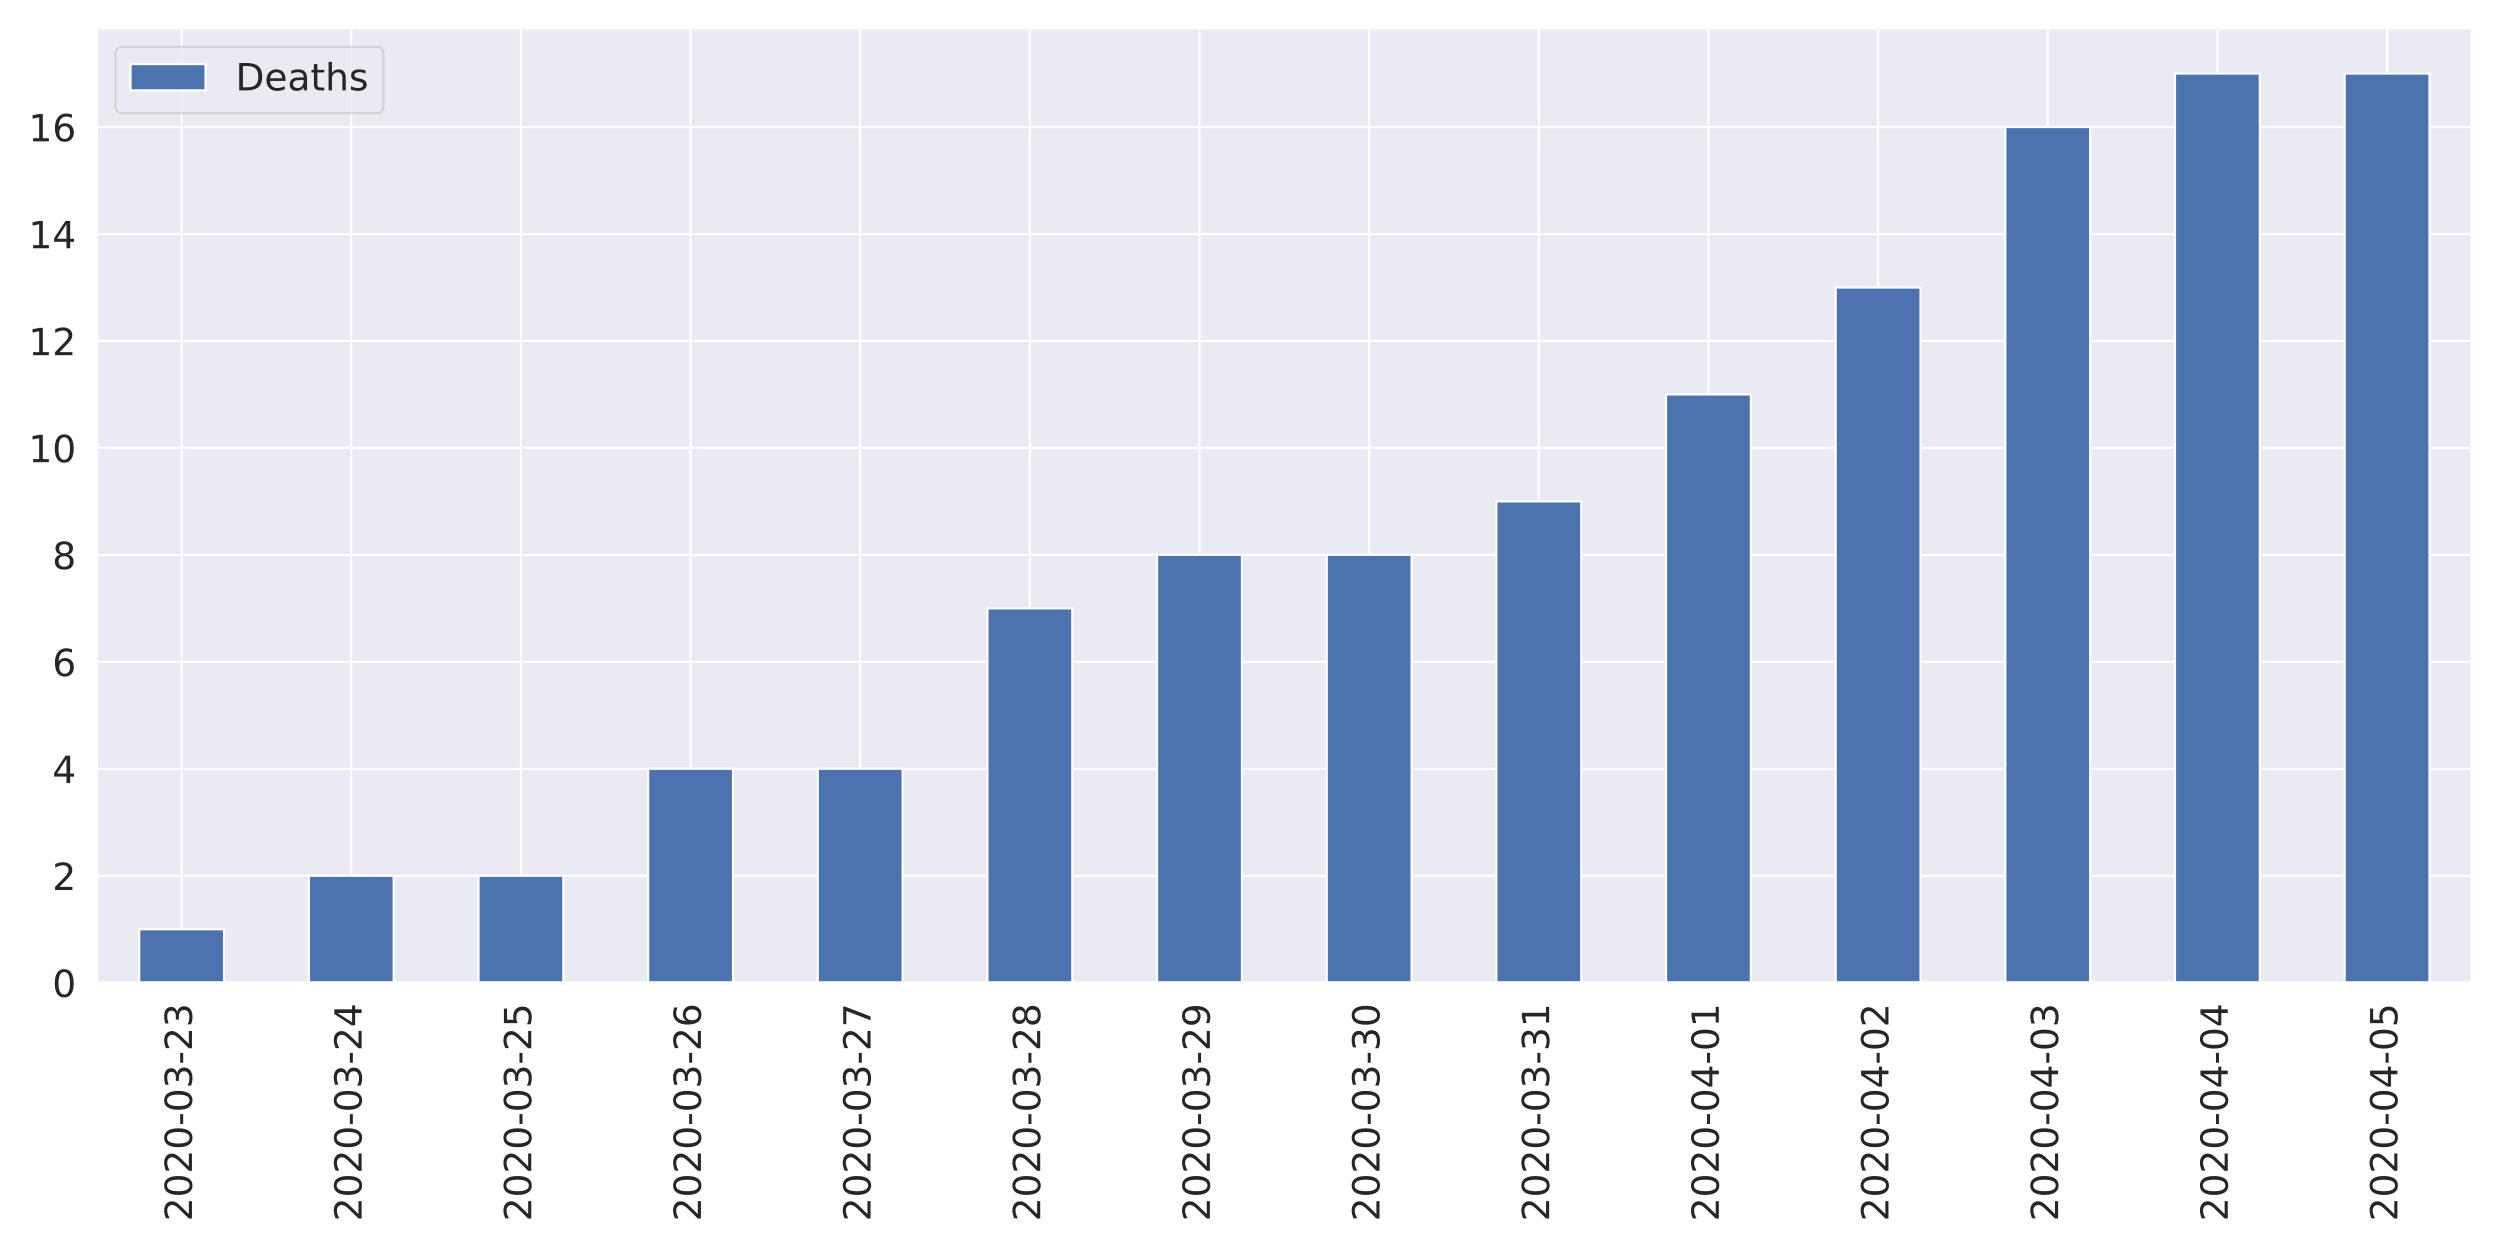
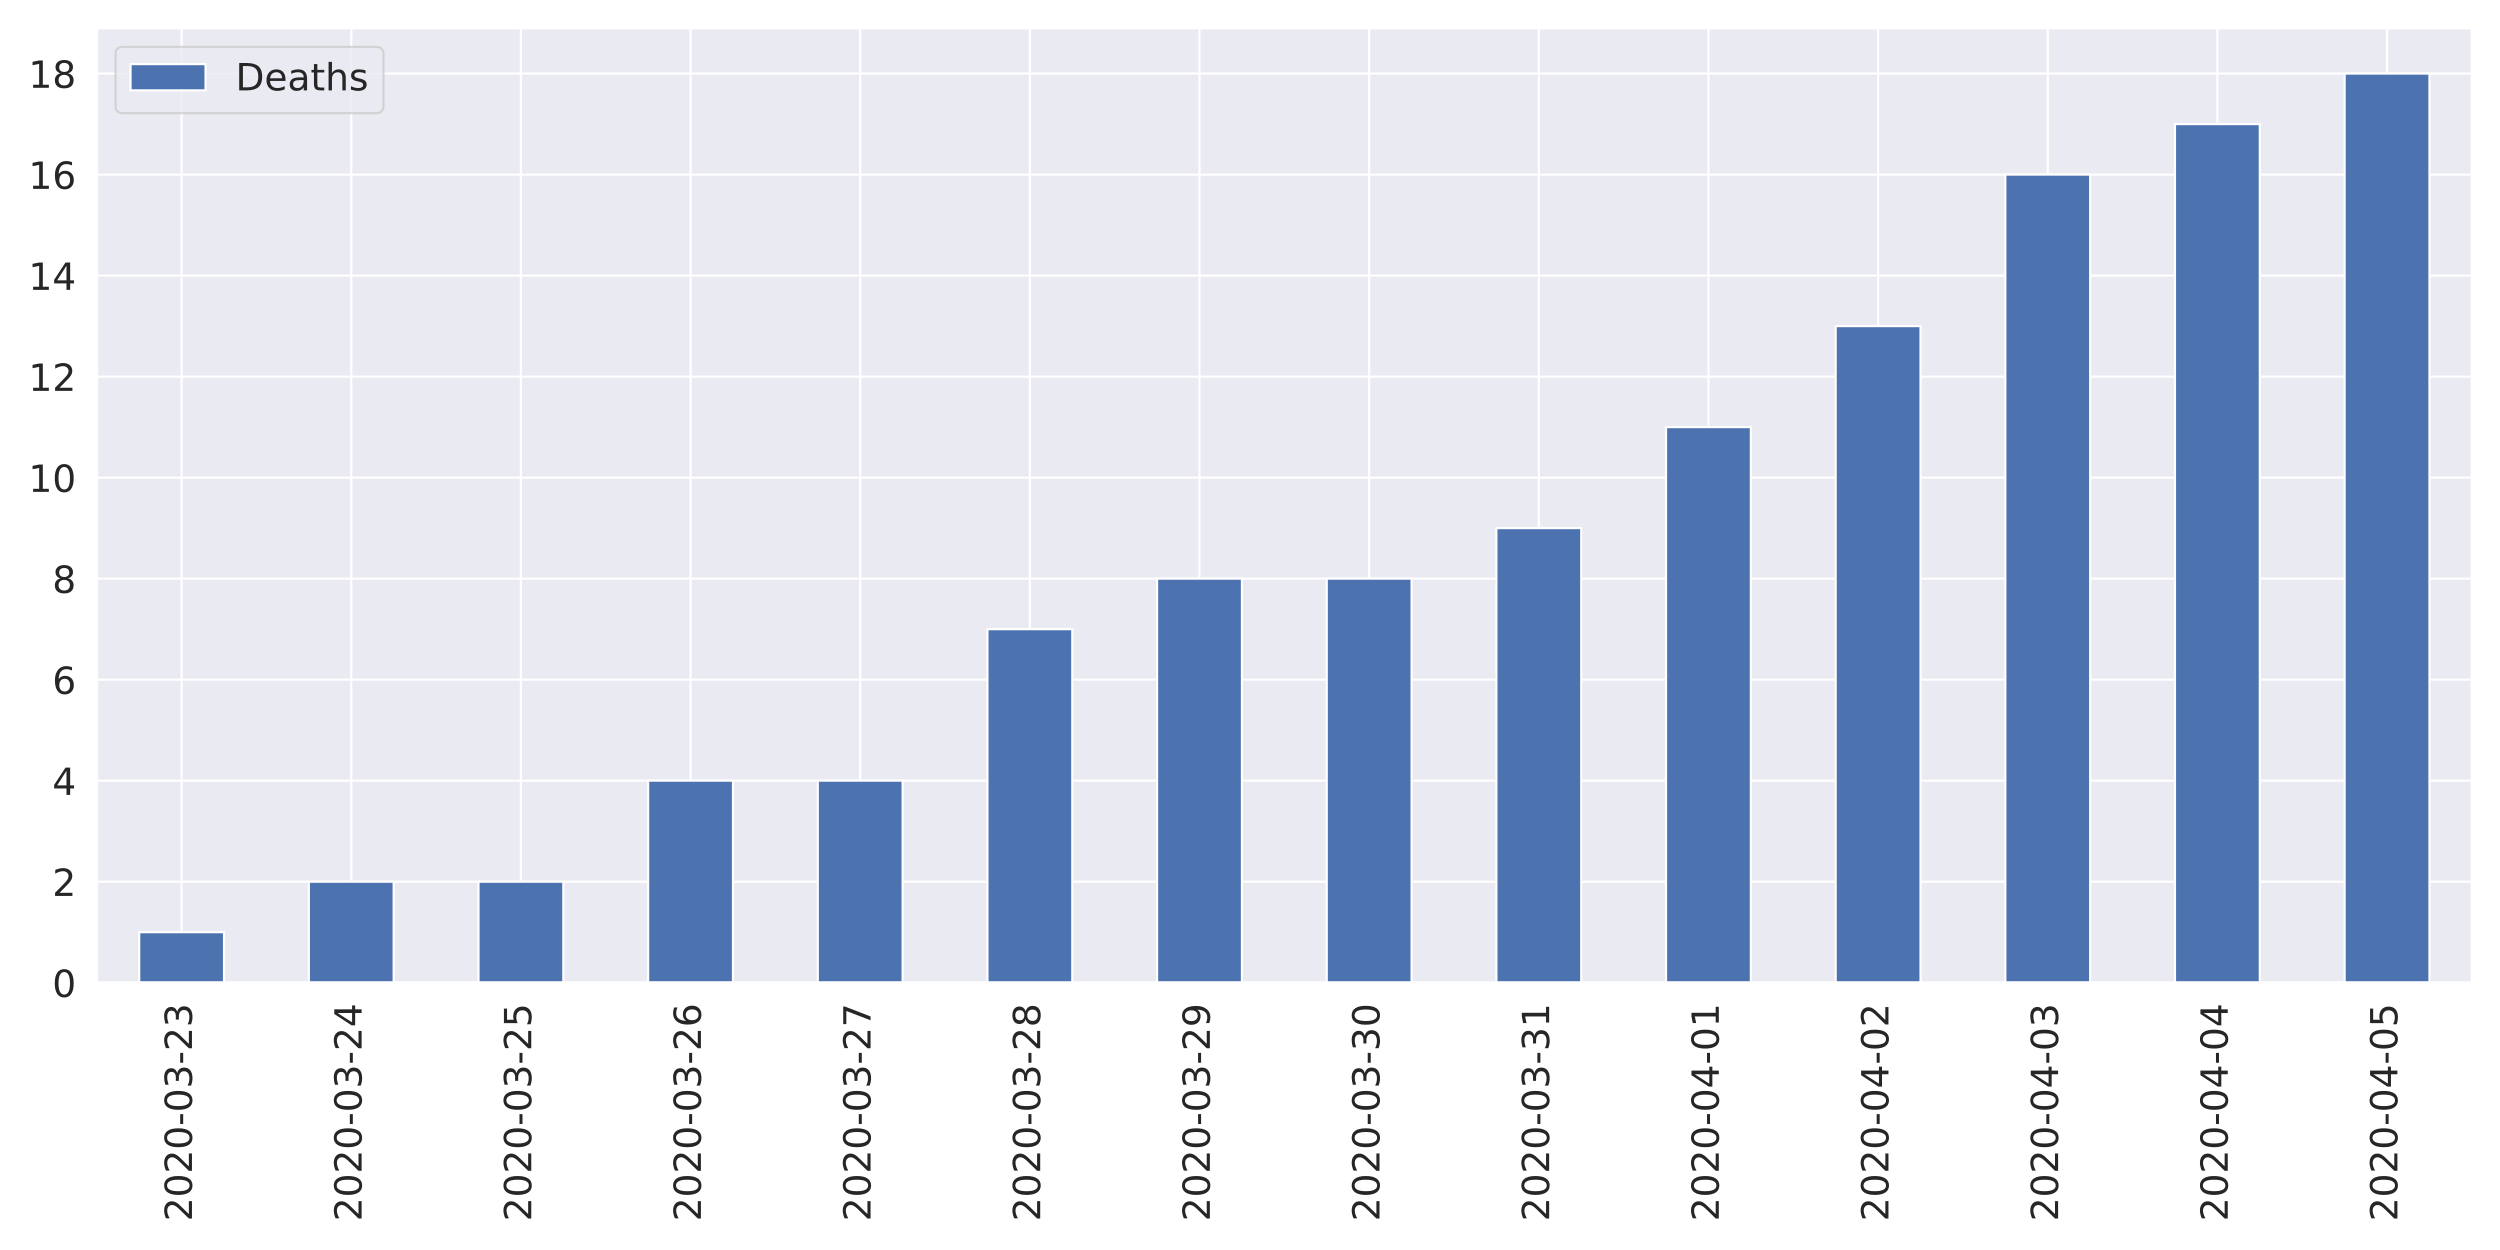
<svg xmlns="http://www.w3.org/2000/svg" xmlns:xlink="http://www.w3.org/1999/xlink" height="576pt" version="1.1" viewBox="0 0 1152 576" width="1152pt">
  <defs>
    <style type="text/css">
*{stroke-linecap:butt;stroke-linejoin:round;}
  </style>
  </defs>
  <g id="figure_1">
    <g id="patch_1">
      <path d="M 0 576  L 1152 576  L 1152 0  L 0 0  z " style="fill:#ffffff;" />
    </g>
    <g id="axes_1">
      <g id="patch_2">
        <path d="M 44.6 452.83  L 1139.04 452.83  L 1139.04 12.96  L 44.6 12.96  z " style="fill:#eaeaf2;" />
      </g>
      <g id="matplotlib.axis_1">
        <g id="xtick_1">
          <g id="line2d_1">
            <path clip-path="url(#pf73f8ee75b)" d="M 83.687 452.83  L 83.687 12.96  " style="fill:none;stroke:#ffffff;stroke-linecap:round;" />
          </g>
          <g id="text_1">
            <defs>
              <path d="M 19.188 8.297  L 53.609 8.297  L 53.609 0  L 7.328 0  L 7.328 8.297  Q 12.938 14.109 22.625 23.891  Q 32.328 33.688 34.812 36.531  Q 39.547 41.844 41.422 45.531  Q 43.312 49.219 43.312 52.781  Q 43.312 58.594 39.234 62.25  Q 35.156 65.922 28.609 65.922  Q 23.969 65.922 18.812 64.312  Q 13.672 62.703 7.812 59.422  L 7.812 69.391  Q 13.766 71.781 18.938 73  Q 24.125 74.219 28.422 74.219  Q 39.75 74.219 46.484 68.547  Q 53.219 62.891 53.219 53.422  Q 53.219 48.922 51.531 44.891  Q 49.859 40.875 45.406 35.406  Q 44.188 33.984 37.641 27.219  Q 31.109 20.453 19.188 8.297  z " id="DejaVuSans-50" />
              <path d="M 31.781 66.406  Q 24.172 66.406 20.328 58.906  Q 16.5 51.422 16.5 36.375  Q 16.5 21.391 20.328 13.891  Q 24.172 6.391 31.781 6.391  Q 39.453 6.391 43.281 13.891  Q 47.125 21.391 47.125 36.375  Q 47.125 51.422 43.281 58.906  Q 39.453 66.406 31.781 66.406  z M 31.781 74.219  Q 44.047 74.219 50.516 64.516  Q 56.984 54.828 56.984 36.375  Q 56.984 17.969 50.516 8.266  Q 44.047 -1.422 31.781 -1.422  Q 19.531 -1.422 13.062 8.266  Q 6.594 17.969 6.594 36.375  Q 6.594 54.828 13.062 64.516  Q 19.531 74.219 31.781 74.219  z " id="DejaVuSans-48" />
              <path d="M 4.891 31.391  L 31.203 31.391  L 31.203 23.391  L 4.891 23.391  z " id="DejaVuSans-45" />
              <path d="M 40.578 39.312  Q 47.656 37.797 51.625 33  Q 55.609 28.219 55.609 21.188  Q 55.609 10.406 48.188 4.484  Q 40.766 -1.422 27.094 -1.422  Q 22.516 -1.422 17.656 -0.516  Q 12.797 0.391 7.625 2.203  L 7.625 11.719  Q 11.719 9.328 16.594 8.109  Q 21.484 6.891 26.812 6.891  Q 36.078 6.891 40.938 10.547  Q 45.797 14.203 45.797 21.188  Q 45.797 27.641 41.281 31.266  Q 36.766 34.906 28.719 34.906  L 20.219 34.906  L 20.219 43.016  L 29.109 43.016  Q 36.375 43.016 40.234 45.922  Q 44.094 48.828 44.094 54.297  Q 44.094 59.906 40.109 62.906  Q 36.141 65.922 28.719 65.922  Q 24.656 65.922 20.016 65.031  Q 15.375 64.156 9.812 62.312  L 9.812 71.094  Q 15.438 72.656 20.344 73.438  Q 25.25 74.219 29.594 74.219  Q 40.828 74.219 47.359 69.109  Q 53.906 64.016 53.906 55.328  Q 53.906 49.266 50.438 45.094  Q 46.969 40.922 40.578 39.312  z " id="DejaVuSans-51" />
            </defs>
            <g style="fill:#262626;" transform="translate(88.45534 562.7538)rotate(-90)scale(0.1728 -0.1728)">
              <use xlink:href="#DejaVuSans-50" />
              <use x="63.623" xlink:href="#DejaVuSans-48" />
              <use x="127.246" xlink:href="#DejaVuSans-50" />
              <use x="190.869" xlink:href="#DejaVuSans-48" />
              <use x="254.492" xlink:href="#DejaVuSans-45" />
              <use x="290.576" xlink:href="#DejaVuSans-48" />
              <use x="354.199" xlink:href="#DejaVuSans-51" />
              <use x="417.822" xlink:href="#DejaVuSans-45" />
              <use x="453.906" xlink:href="#DejaVuSans-50" />
              <use x="517.529" xlink:href="#DejaVuSans-51" />
            </g>
          </g>
        </g>
        <g id="xtick_2">
          <g id="line2d_2">
            <path clip-path="url(#pf73f8ee75b)" d="M 161.861 452.83  L 161.861 12.96  " style="fill:none;stroke:#ffffff;stroke-linecap:round;" />
          </g>
          <g id="text_2">
            <defs>
              <path d="M 37.797 64.312  L 12.891 25.391  L 37.797 25.391  z M 35.203 72.906  L 47.609 72.906  L 47.609 25.391  L 58.016 25.391  L 58.016 17.188  L 47.609 17.188  L 47.609 0  L 37.797 0  L 37.797 17.188  L 4.891 17.188  L 4.891 26.703  z " id="DejaVuSans-52" />
            </defs>
            <g style="fill:#262626;" transform="translate(166.6296 562.7538)rotate(-90)scale(0.1728 -0.1728)">
              <use xlink:href="#DejaVuSans-50" />
              <use x="63.623" xlink:href="#DejaVuSans-48" />
              <use x="127.246" xlink:href="#DejaVuSans-50" />
              <use x="190.869" xlink:href="#DejaVuSans-48" />
              <use x="254.492" xlink:href="#DejaVuSans-45" />
              <use x="290.576" xlink:href="#DejaVuSans-48" />
              <use x="354.199" xlink:href="#DejaVuSans-51" />
              <use x="417.822" xlink:href="#DejaVuSans-45" />
              <use x="453.906" xlink:href="#DejaVuSans-50" />
              <use x="517.529" xlink:href="#DejaVuSans-52" />
            </g>
          </g>
        </g>
        <g id="xtick_3">
          <g id="line2d_3">
            <path clip-path="url(#pf73f8ee75b)" d="M 240.036 452.83  L 240.036 12.96  " style="fill:none;stroke:#ffffff;stroke-linecap:round;" />
          </g>
          <g id="text_3">
            <defs>
              <path d="M 10.797 72.906  L 49.516 72.906  L 49.516 64.594  L 19.828 64.594  L 19.828 46.734  Q 21.969 47.469 24.109 47.828  Q 26.266 48.188 28.422 48.188  Q 40.625 48.188 47.75 41.5  Q 54.891 34.812 54.891 23.391  Q 54.891 11.625 47.562 5.094  Q 40.234 -1.422 26.906 -1.422  Q 22.312 -1.422 17.547 -0.641  Q 12.797 0.141 7.719 1.703  L 7.719 11.625  Q 12.109 9.234 16.797 8.062  Q 21.484 6.891 26.703 6.891  Q 35.156 6.891 40.078 11.328  Q 45.016 15.766 45.016 23.391  Q 45.016 31 40.078 35.438  Q 35.156 39.891 26.703 39.891  Q 22.75 39.891 18.812 39.016  Q 14.891 38.141 10.797 36.281  z " id="DejaVuSans-53" />
            </defs>
            <g style="fill:#262626;" transform="translate(244.8039 562.7538)rotate(-90)scale(0.1728 -0.1728)">
              <use xlink:href="#DejaVuSans-50" />
              <use x="63.623" xlink:href="#DejaVuSans-48" />
              <use x="127.246" xlink:href="#DejaVuSans-50" />
              <use x="190.869" xlink:href="#DejaVuSans-48" />
              <use x="254.492" xlink:href="#DejaVuSans-45" />
              <use x="290.576" xlink:href="#DejaVuSans-48" />
              <use x="354.199" xlink:href="#DejaVuSans-51" />
              <use x="417.822" xlink:href="#DejaVuSans-45" />
              <use x="453.906" xlink:href="#DejaVuSans-50" />
              <use x="517.529" xlink:href="#DejaVuSans-53" />
            </g>
          </g>
        </g>
        <g id="xtick_4">
          <g id="line2d_4">
            <path clip-path="url(#pf73f8ee75b)" d="M 318.21 452.83  L 318.21 12.96  " style="fill:none;stroke:#ffffff;stroke-linecap:round;" />
          </g>
          <g id="text_4">
            <defs>
              <path d="M 33.016 40.375  Q 26.375 40.375 22.484 35.828  Q 18.609 31.297 18.609 23.391  Q 18.609 15.531 22.484 10.953  Q 26.375 6.391 33.016 6.391  Q 39.656 6.391 43.531 10.953  Q 47.406 15.531 47.406 23.391  Q 47.406 31.297 43.531 35.828  Q 39.656 40.375 33.016 40.375  z M 52.594 71.297  L 52.594 62.312  Q 48.875 64.062 45.094 64.984  Q 41.312 65.922 37.594 65.922  Q 27.828 65.922 22.672 59.328  Q 17.531 52.734 16.797 39.406  Q 19.672 43.656 24.016 45.922  Q 28.375 48.188 33.594 48.188  Q 44.578 48.188 50.953 41.516  Q 57.328 34.859 57.328 23.391  Q 57.328 12.156 50.688 5.359  Q 44.047 -1.422 33.016 -1.422  Q 20.359 -1.422 13.672 8.266  Q 6.984 17.969 6.984 36.375  Q 6.984 53.656 15.188 63.938  Q 23.391 74.219 37.203 74.219  Q 40.922 74.219 44.703 73.484  Q 48.484 72.75 52.594 71.297  z " id="DejaVuSans-54" />
            </defs>
            <g style="fill:#262626;" transform="translate(322.9782 562.7538)rotate(-90)scale(0.1728 -0.1728)">
              <use xlink:href="#DejaVuSans-50" />
              <use x="63.623" xlink:href="#DejaVuSans-48" />
              <use x="127.246" xlink:href="#DejaVuSans-50" />
              <use x="190.869" xlink:href="#DejaVuSans-48" />
              <use x="254.492" xlink:href="#DejaVuSans-45" />
              <use x="290.576" xlink:href="#DejaVuSans-48" />
              <use x="354.199" xlink:href="#DejaVuSans-51" />
              <use x="417.822" xlink:href="#DejaVuSans-45" />
              <use x="453.906" xlink:href="#DejaVuSans-50" />
              <use x="517.529" xlink:href="#DejaVuSans-54" />
            </g>
          </g>
        </g>
        <g id="xtick_5">
          <g id="line2d_5">
            <path clip-path="url(#pf73f8ee75b)" d="M 396.384 452.83  L 396.384 12.96  " style="fill:none;stroke:#ffffff;stroke-linecap:round;" />
          </g>
          <g id="text_5">
            <defs>
              <path d="M 8.203 72.906  L 55.078 72.906  L 55.078 68.703  L 28.609 0  L 18.312 0  L 43.219 64.594  L 8.203 64.594  z " id="DejaVuSans-55" />
            </defs>
            <g style="fill:#262626;" transform="translate(401.1525 562.7538)rotate(-90)scale(0.1728 -0.1728)">
              <use xlink:href="#DejaVuSans-50" />
              <use x="63.623" xlink:href="#DejaVuSans-48" />
              <use x="127.246" xlink:href="#DejaVuSans-50" />
              <use x="190.869" xlink:href="#DejaVuSans-48" />
              <use x="254.492" xlink:href="#DejaVuSans-45" />
              <use x="290.576" xlink:href="#DejaVuSans-48" />
              <use x="354.199" xlink:href="#DejaVuSans-51" />
              <use x="417.822" xlink:href="#DejaVuSans-45" />
              <use x="453.906" xlink:href="#DejaVuSans-50" />
              <use x="517.529" xlink:href="#DejaVuSans-55" />
            </g>
          </g>
        </g>
        <g id="xtick_6">
          <g id="line2d_6">
            <path clip-path="url(#pf73f8ee75b)" d="M 474.559 452.83  L 474.559 12.96  " style="fill:none;stroke:#ffffff;stroke-linecap:round;" />
          </g>
          <g id="text_6">
            <defs>
              <path d="M 31.781 34.625  Q 24.75 34.625 20.719 30.859  Q 16.703 27.094 16.703 20.516  Q 16.703 13.922 20.719 10.156  Q 24.75 6.391 31.781 6.391  Q 38.812 6.391 42.859 10.172  Q 46.922 13.969 46.922 20.516  Q 46.922 27.094 42.891 30.859  Q 38.875 34.625 31.781 34.625  z M 21.922 38.812  Q 15.578 40.375 12.031 44.719  Q 8.5 49.078 8.5 55.328  Q 8.5 64.062 14.719 69.141  Q 20.953 74.219 31.781 74.219  Q 42.672 74.219 48.875 69.141  Q 55.078 64.062 55.078 55.328  Q 55.078 49.078 51.531 44.719  Q 48 40.375 41.703 38.812  Q 48.828 37.156 52.797 32.312  Q 56.781 27.484 56.781 20.516  Q 56.781 9.906 50.312 4.234  Q 43.844 -1.422 31.781 -1.422  Q 19.734 -1.422 13.25 4.234  Q 6.781 9.906 6.781 20.516  Q 6.781 27.484 10.781 32.312  Q 14.797 37.156 21.922 38.812  z M 18.312 54.391  Q 18.312 48.734 21.844 45.562  Q 25.391 42.391 31.781 42.391  Q 38.141 42.391 41.719 45.562  Q 45.312 48.734 45.312 54.391  Q 45.312 60.062 41.719 63.234  Q 38.141 66.406 31.781 66.406  Q 25.391 66.406 21.844 63.234  Q 18.312 60.062 18.312 54.391  z " id="DejaVuSans-56" />
            </defs>
            <g style="fill:#262626;" transform="translate(479.3268 562.7538)rotate(-90)scale(0.1728 -0.1728)">
              <use xlink:href="#DejaVuSans-50" />
              <use x="63.623" xlink:href="#DejaVuSans-48" />
              <use x="127.246" xlink:href="#DejaVuSans-50" />
              <use x="190.869" xlink:href="#DejaVuSans-48" />
              <use x="254.492" xlink:href="#DejaVuSans-45" />
              <use x="290.576" xlink:href="#DejaVuSans-48" />
              <use x="354.199" xlink:href="#DejaVuSans-51" />
              <use x="417.822" xlink:href="#DejaVuSans-45" />
              <use x="453.906" xlink:href="#DejaVuSans-50" />
              <use x="517.529" xlink:href="#DejaVuSans-56" />
            </g>
          </g>
        </g>
        <g id="xtick_7">
          <g id="line2d_7">
            <path clip-path="url(#pf73f8ee75b)" d="M 552.733 452.83  L 552.733 12.96  " style="fill:none;stroke:#ffffff;stroke-linecap:round;" />
          </g>
          <g id="text_7">
            <defs>
              <path d="M 10.984 1.516  L 10.984 10.5  Q 14.703 8.734 18.5 7.812  Q 22.312 6.891 25.984 6.891  Q 35.75 6.891 40.891 13.453  Q 46.047 20.016 46.781 33.406  Q 43.953 29.203 39.594 26.953  Q 35.25 24.703 29.984 24.703  Q 19.047 24.703 12.672 31.312  Q 6.297 37.938 6.297 49.422  Q 6.297 60.641 12.938 67.422  Q 19.578 74.219 30.609 74.219  Q 43.266 74.219 49.922 64.516  Q 56.594 54.828 56.594 36.375  Q 56.594 19.141 48.406 8.859  Q 40.234 -1.422 26.422 -1.422  Q 22.703 -1.422 18.891 -0.688  Q 15.094 0.047 10.984 1.516  z M 30.609 32.422  Q 37.25 32.422 41.125 36.953  Q 45.016 41.5 45.016 49.422  Q 45.016 57.281 41.125 61.844  Q 37.25 66.406 30.609 66.406  Q 23.969 66.406 20.094 61.844  Q 16.219 57.281 16.219 49.422  Q 16.219 41.5 20.094 36.953  Q 23.969 32.422 30.609 32.422  z " id="DejaVuSans-57" />
            </defs>
            <g style="fill:#262626;" transform="translate(557.5011 562.7538)rotate(-90)scale(0.1728 -0.1728)">
              <use xlink:href="#DejaVuSans-50" />
              <use x="63.623" xlink:href="#DejaVuSans-48" />
              <use x="127.246" xlink:href="#DejaVuSans-50" />
              <use x="190.869" xlink:href="#DejaVuSans-48" />
              <use x="254.492" xlink:href="#DejaVuSans-45" />
              <use x="290.576" xlink:href="#DejaVuSans-48" />
              <use x="354.199" xlink:href="#DejaVuSans-51" />
              <use x="417.822" xlink:href="#DejaVuSans-45" />
              <use x="453.906" xlink:href="#DejaVuSans-50" />
              <use x="517.529" xlink:href="#DejaVuSans-57" />
            </g>
          </g>
        </g>
        <g id="xtick_8">
          <g id="line2d_8">
            <path clip-path="url(#pf73f8ee75b)" d="M 630.907 452.83  L 630.907 12.96  " style="fill:none;stroke:#ffffff;stroke-linecap:round;" />
          </g>
          <g id="text_8">
            <g style="fill:#262626;" transform="translate(635.6753 562.7538)rotate(-90)scale(0.1728 -0.1728)">
              <use xlink:href="#DejaVuSans-50" />
              <use x="63.623" xlink:href="#DejaVuSans-48" />
              <use x="127.246" xlink:href="#DejaVuSans-50" />
              <use x="190.869" xlink:href="#DejaVuSans-48" />
              <use x="254.492" xlink:href="#DejaVuSans-45" />
              <use x="290.576" xlink:href="#DejaVuSans-48" />
              <use x="354.199" xlink:href="#DejaVuSans-51" />
              <use x="417.822" xlink:href="#DejaVuSans-45" />
              <use x="453.906" xlink:href="#DejaVuSans-51" />
              <use x="517.529" xlink:href="#DejaVuSans-48" />
            </g>
          </g>
        </g>
        <g id="xtick_9">
          <g id="line2d_9">
            <path clip-path="url(#pf73f8ee75b)" d="M 709.081 452.83  L 709.081 12.96  " style="fill:none;stroke:#ffffff;stroke-linecap:round;" />
          </g>
          <g id="text_9">
            <defs>
              <path d="M 12.406 8.297  L 28.516 8.297  L 28.516 63.922  L 10.984 60.406  L 10.984 69.391  L 28.422 72.906  L 38.281 72.906  L 38.281 8.297  L 54.391 8.297  L 54.391 0  L 12.406 0  z " id="DejaVuSans-49" />
            </defs>
            <g style="fill:#262626;" transform="translate(713.8496 562.7538)rotate(-90)scale(0.1728 -0.1728)">
              <use xlink:href="#DejaVuSans-50" />
              <use x="63.623" xlink:href="#DejaVuSans-48" />
              <use x="127.246" xlink:href="#DejaVuSans-50" />
              <use x="190.869" xlink:href="#DejaVuSans-48" />
              <use x="254.492" xlink:href="#DejaVuSans-45" />
              <use x="290.576" xlink:href="#DejaVuSans-48" />
              <use x="354.199" xlink:href="#DejaVuSans-51" />
              <use x="417.822" xlink:href="#DejaVuSans-45" />
              <use x="453.906" xlink:href="#DejaVuSans-51" />
              <use x="517.529" xlink:href="#DejaVuSans-49" />
            </g>
          </g>
        </g>
        <g id="xtick_10">
          <g id="line2d_10">
            <path clip-path="url(#pf73f8ee75b)" d="M 787.256 452.83  L 787.256 12.96  " style="fill:none;stroke:#ffffff;stroke-linecap:round;" />
          </g>
          <g id="text_10">
            <g style="fill:#262626;" transform="translate(792.0239 562.7538)rotate(-90)scale(0.1728 -0.1728)">
              <use xlink:href="#DejaVuSans-50" />
              <use x="63.623" xlink:href="#DejaVuSans-48" />
              <use x="127.246" xlink:href="#DejaVuSans-50" />
              <use x="190.869" xlink:href="#DejaVuSans-48" />
              <use x="254.492" xlink:href="#DejaVuSans-45" />
              <use x="290.576" xlink:href="#DejaVuSans-48" />
              <use x="354.199" xlink:href="#DejaVuSans-52" />
              <use x="417.822" xlink:href="#DejaVuSans-45" />
              <use x="453.906" xlink:href="#DejaVuSans-48" />
              <use x="517.529" xlink:href="#DejaVuSans-49" />
            </g>
          </g>
        </g>
        <g id="xtick_11">
          <g id="line2d_11">
            <path clip-path="url(#pf73f8ee75b)" d="M 865.43 452.83  L 865.43 12.96  " style="fill:none;stroke:#ffffff;stroke-linecap:round;" />
          </g>
          <g id="text_11">
            <g style="fill:#262626;" transform="translate(870.1982 562.7538)rotate(-90)scale(0.1728 -0.1728)">
              <use xlink:href="#DejaVuSans-50" />
              <use x="63.623" xlink:href="#DejaVuSans-48" />
              <use x="127.246" xlink:href="#DejaVuSans-50" />
              <use x="190.869" xlink:href="#DejaVuSans-48" />
              <use x="254.492" xlink:href="#DejaVuSans-45" />
              <use x="290.576" xlink:href="#DejaVuSans-48" />
              <use x="354.199" xlink:href="#DejaVuSans-52" />
              <use x="417.822" xlink:href="#DejaVuSans-45" />
              <use x="453.906" xlink:href="#DejaVuSans-48" />
              <use x="517.529" xlink:href="#DejaVuSans-50" />
            </g>
          </g>
        </g>
        <g id="xtick_12">
          <g id="line2d_12">
            <path clip-path="url(#pf73f8ee75b)" d="M 943.604 452.83  L 943.604 12.96  " style="fill:none;stroke:#ffffff;stroke-linecap:round;" />
          </g>
          <g id="text_12">
            <g style="fill:#262626;" transform="translate(948.3725 562.7538)rotate(-90)scale(0.1728 -0.1728)">
              <use xlink:href="#DejaVuSans-50" />
              <use x="63.623" xlink:href="#DejaVuSans-48" />
              <use x="127.246" xlink:href="#DejaVuSans-50" />
              <use x="190.869" xlink:href="#DejaVuSans-48" />
              <use x="254.492" xlink:href="#DejaVuSans-45" />
              <use x="290.576" xlink:href="#DejaVuSans-48" />
              <use x="354.199" xlink:href="#DejaVuSans-52" />
              <use x="417.822" xlink:href="#DejaVuSans-45" />
              <use x="453.906" xlink:href="#DejaVuSans-48" />
              <use x="517.529" xlink:href="#DejaVuSans-51" />
            </g>
          </g>
        </g>
        <g id="xtick_13">
          <g id="line2d_13">
            <path clip-path="url(#pf73f8ee75b)" d="M 1021.779 452.83  L 1021.779 12.96  " style="fill:none;stroke:#ffffff;stroke-linecap:round;" />
          </g>
          <g id="text_13">
            <g style="fill:#262626;" transform="translate(1026.547 562.7538)rotate(-90)scale(0.1728 -0.1728)">
              <use xlink:href="#DejaVuSans-50" />
              <use x="63.623" xlink:href="#DejaVuSans-48" />
              <use x="127.246" xlink:href="#DejaVuSans-50" />
              <use x="190.869" xlink:href="#DejaVuSans-48" />
              <use x="254.492" xlink:href="#DejaVuSans-45" />
              <use x="290.576" xlink:href="#DejaVuSans-48" />
              <use x="354.199" xlink:href="#DejaVuSans-52" />
              <use x="417.822" xlink:href="#DejaVuSans-45" />
              <use x="453.906" xlink:href="#DejaVuSans-48" />
              <use x="517.529" xlink:href="#DejaVuSans-52" />
            </g>
          </g>
        </g>
        <g id="xtick_14">
          <g id="line2d_14">
            <path clip-path="url(#pf73f8ee75b)" d="M 1099.953 452.83  L 1099.953 12.96  " style="fill:none;stroke:#ffffff;stroke-linecap:round;" />
          </g>
          <g id="text_14">
            <g style="fill:#262626;" transform="translate(1104.721 562.7538)rotate(-90)scale(0.1728 -0.1728)">
              <use xlink:href="#DejaVuSans-50" />
              <use x="63.623" xlink:href="#DejaVuSans-48" />
              <use x="127.246" xlink:href="#DejaVuSans-50" />
              <use x="190.869" xlink:href="#DejaVuSans-48" />
              <use x="254.492" xlink:href="#DejaVuSans-45" />
              <use x="290.576" xlink:href="#DejaVuSans-48" />
              <use x="354.199" xlink:href="#DejaVuSans-52" />
              <use x="417.822" xlink:href="#DejaVuSans-45" />
              <use x="453.906" xlink:href="#DejaVuSans-48" />
              <use x="517.529" xlink:href="#DejaVuSans-53" />
            </g>
          </g>
        </g>
      </g>
      <g id="matplotlib.axis_2">
        <g id="ytick_1">
          <g id="line2d_15">
            <path clip-path="url(#pf73f8ee75b)" d="M 44.6 452.83  L 1139.04 452.83  " style="fill:none;stroke:#ffffff;stroke-linecap:round;" />
          </g>
          <g id="text_15">
            <g style="fill:#262626;" transform="translate(24.1056 459.3951)scale(0.1728 -0.1728)">
              <use xlink:href="#DejaVuSans-48" />
            </g>
          </g>
        </g>
        <g id="ytick_2">
          <g id="line2d_16">
-             <path clip-path="url(#pf73f8ee75b)" d="M 44.6 403.545  L 1139.04 403.545  " style="fill:none;stroke:#ffffff;stroke-linecap:round;" />
+             <path clip-path="url(#pf73f8ee75b)" d="M 44.6 406.283  L 1139.04 406.283  " style="fill:none;stroke:#ffffff;stroke-linecap:round;" />
          </g>
          <g id="text_16">
-             <g style="fill:#262626;" transform="translate(24.1056 410.1099)scale(0.1728 -0.1728)">
+             <g style="fill:#262626;" transform="translate(24.1056 412.848)scale(0.1728 -0.1728)">
              <use xlink:href="#DejaVuSans-50" />
            </g>
          </g>
        </g>
        <g id="ytick_3">
          <g id="line2d_17">
-             <path clip-path="url(#pf73f8ee75b)" d="M 44.6 354.26  L 1139.04 354.26  " style="fill:none;stroke:#ffffff;stroke-linecap:round;" />
+             <path clip-path="url(#pf73f8ee75b)" d="M 44.6 359.736  L 1139.04 359.736  " style="fill:none;stroke:#ffffff;stroke-linecap:round;" />
          </g>
          <g id="text_17">
-             <g style="fill:#262626;" transform="translate(24.1056 360.8247)scale(0.1728 -0.1728)">
+             <g style="fill:#262626;" transform="translate(24.1056 366.3009)scale(0.1728 -0.1728)">
              <use xlink:href="#DejaVuSans-52" />
            </g>
          </g>
        </g>
        <g id="ytick_4">
          <g id="line2d_18">
-             <path clip-path="url(#pf73f8ee75b)" d="M 44.6 304.975  L 1139.04 304.975  " style="fill:none;stroke:#ffffff;stroke-linecap:round;" />
+             <path clip-path="url(#pf73f8ee75b)" d="M 44.6 313.189  L 1139.04 313.189  " style="fill:none;stroke:#ffffff;stroke-linecap:round;" />
          </g>
          <g id="text_18">
-             <g style="fill:#262626;" transform="translate(24.1056 311.5396)scale(0.1728 -0.1728)">
+             <g style="fill:#262626;" transform="translate(24.1056 319.7538)scale(0.1728 -0.1728)">
              <use xlink:href="#DejaVuSans-54" />
            </g>
          </g>
        </g>
        <g id="ytick_5">
          <g id="line2d_19">
-             <path clip-path="url(#pf73f8ee75b)" d="M 44.6 255.689  L 1139.04 255.689  " style="fill:none;stroke:#ffffff;stroke-linecap:round;" />
+             <path clip-path="url(#pf73f8ee75b)" d="M 44.6 266.642  L 1139.04 266.642  " style="fill:none;stroke:#ffffff;stroke-linecap:round;" />
          </g>
          <g id="text_19">
-             <g style="fill:#262626;" transform="translate(24.1056 262.2544)scale(0.1728 -0.1728)">
+             <g style="fill:#262626;" transform="translate(24.1056 273.2067)scale(0.1728 -0.1728)">
              <use xlink:href="#DejaVuSans-56" />
            </g>
          </g>
        </g>
        <g id="ytick_6">
          <g id="line2d_20">
-             <path clip-path="url(#pf73f8ee75b)" d="M 44.6 206.404  L 1139.04 206.404  " style="fill:none;stroke:#ffffff;stroke-linecap:round;" />
+             <path clip-path="url(#pf73f8ee75b)" d="M 44.6 220.095  L 1139.04 220.095  " style="fill:none;stroke:#ffffff;stroke-linecap:round;" />
          </g>
          <g id="text_20">
-             <g style="fill:#262626;" transform="translate(13.1112 212.9693)scale(0.1728 -0.1728)">
+             <g style="fill:#262626;" transform="translate(13.1112 226.6596)scale(0.1728 -0.1728)">
              <use xlink:href="#DejaVuSans-49" />
              <use x="63.623" xlink:href="#DejaVuSans-48" />
            </g>
          </g>
        </g>
        <g id="ytick_7">
          <g id="line2d_21">
-             <path clip-path="url(#pf73f8ee75b)" d="M 44.6 157.119  L 1139.04 157.119  " style="fill:none;stroke:#ffffff;stroke-linecap:round;" />
+             <path clip-path="url(#pf73f8ee75b)" d="M 44.6 173.547  L 1139.04 173.547  " style="fill:none;stroke:#ffffff;stroke-linecap:round;" />
          </g>
          <g id="text_21">
-             <g style="fill:#262626;" transform="translate(13.1112 163.6841)scale(0.1728 -0.1728)">
+             <g style="fill:#262626;" transform="translate(13.1112 180.1125)scale(0.1728 -0.1728)">
              <use xlink:href="#DejaVuSans-49" />
              <use x="63.623" xlink:href="#DejaVuSans-50" />
            </g>
          </g>
        </g>
        <g id="ytick_8">
          <g id="line2d_22">
-             <path clip-path="url(#pf73f8ee75b)" d="M 44.6 107.834  L 1139.04 107.834  " style="fill:none;stroke:#ffffff;stroke-linecap:round;" />
+             <path clip-path="url(#pf73f8ee75b)" d="M 44.6 127  L 1139.04 127  " style="fill:none;stroke:#ffffff;stroke-linecap:round;" />
          </g>
          <g id="text_22">
-             <g style="fill:#262626;" transform="translate(13.1112 114.399)scale(0.1728 -0.1728)">
+             <g style="fill:#262626;" transform="translate(13.1112 133.5654)scale(0.1728 -0.1728)">
              <use xlink:href="#DejaVuSans-49" />
              <use x="63.623" xlink:href="#DejaVuSans-52" />
            </g>
          </g>
        </g>
        <g id="ytick_9">
          <g id="line2d_23">
-             <path clip-path="url(#pf73f8ee75b)" d="M 44.6 58.549  L 1139.04 58.549  " style="fill:none;stroke:#ffffff;stroke-linecap:round;" />
+             <path clip-path="url(#pf73f8ee75b)" d="M 44.6 80.453  L 1139.04 80.453  " style="fill:none;stroke:#ffffff;stroke-linecap:round;" />
          </g>
          <g id="text_23">
-             <g style="fill:#262626;" transform="translate(13.1112 65.11382)scale(0.1728 -0.1728)">
+             <g style="fill:#262626;" transform="translate(13.1112 87.01833)scale(0.1728 -0.1728)">
              <use xlink:href="#DejaVuSans-49" />
              <use x="63.623" xlink:href="#DejaVuSans-54" />
            </g>
          </g>
        </g>
+         <g id="ytick_10">
+           <g id="line2d_24">
+             <path clip-path="url(#pf73f8ee75b)" d="M 44.6 33.906  L 1139.04 33.906  " style="fill:none;stroke:#ffffff;stroke-linecap:round;" />
+           </g>
+           <g id="text_24">
+             <g style="fill:#262626;" transform="translate(13.1112 40.47124)scale(0.1728 -0.1728)">
+               <use xlink:href="#DejaVuSans-49" />
+               <use x="63.623" xlink:href="#DejaVuSans-56" />
+             </g>
+           </g>
+         </g>
      </g>
      <g id="patch_3">
-         <path clip-path="url(#pf73f8ee75b)" d="M 64.144 452.83  L 103.231 452.83  L 103.231 428.187  L 64.144 428.187  z " style="fill:#4c72b0;stroke:#ffffff;stroke-linejoin:miter;" />
+         <path clip-path="url(#pf73f8ee75b)" d="M 64.144 452.83  L 103.231 452.83  L 103.231 429.556  L 64.144 429.556  z " style="fill:#4c72b0;stroke:#ffffff;stroke-linejoin:miter;" />
      </g>
      <g id="patch_4">
-         <path clip-path="url(#pf73f8ee75b)" d="M 142.318 452.83  L 181.405 452.83  L 181.405 403.545  L 142.318 403.545  z " style="fill:#4c72b0;stroke:#ffffff;stroke-linejoin:miter;" />
+         <path clip-path="url(#pf73f8ee75b)" d="M 142.318 452.83  L 181.405 452.83  L 181.405 406.283  L 142.318 406.283  z " style="fill:#4c72b0;stroke:#ffffff;stroke-linejoin:miter;" />
      </g>
      <g id="patch_5">
-         <path clip-path="url(#pf73f8ee75b)" d="M 220.492 452.83  L 259.579 452.83  L 259.579 403.545  L 220.492 403.545  z " style="fill:#4c72b0;stroke:#ffffff;stroke-linejoin:miter;" />
+         <path clip-path="url(#pf73f8ee75b)" d="M 220.492 452.83  L 259.579 452.83  L 259.579 406.283  L 220.492 406.283  z " style="fill:#4c72b0;stroke:#ffffff;stroke-linejoin:miter;" />
      </g>
      <g id="patch_6">
-         <path clip-path="url(#pf73f8ee75b)" d="M 298.666 452.83  L 337.754 452.83  L 337.754 354.26  L 298.666 354.26  z " style="fill:#4c72b0;stroke:#ffffff;stroke-linejoin:miter;" />
+         <path clip-path="url(#pf73f8ee75b)" d="M 298.666 452.83  L 337.754 452.83  L 337.754 359.736  L 298.666 359.736  z " style="fill:#4c72b0;stroke:#ffffff;stroke-linejoin:miter;" />
      </g>
      <g id="patch_7">
-         <path clip-path="url(#pf73f8ee75b)" d="M 376.841 452.83  L 415.928 452.83  L 415.928 354.26  L 376.841 354.26  z " style="fill:#4c72b0;stroke:#ffffff;stroke-linejoin:miter;" />
+         <path clip-path="url(#pf73f8ee75b)" d="M 376.841 452.83  L 415.928 452.83  L 415.928 359.736  L 376.841 359.736  z " style="fill:#4c72b0;stroke:#ffffff;stroke-linejoin:miter;" />
      </g>
      <g id="patch_8">
-         <path clip-path="url(#pf73f8ee75b)" d="M 455.015 452.83  L 494.102 452.83  L 494.102 280.332  L 455.015 280.332  z " style="fill:#4c72b0;stroke:#ffffff;stroke-linejoin:miter;" />
+         <path clip-path="url(#pf73f8ee75b)" d="M 455.015 452.83  L 494.102 452.83  L 494.102 289.915  L 455.015 289.915  z " style="fill:#4c72b0;stroke:#ffffff;stroke-linejoin:miter;" />
      </g>
      <g id="patch_9">
-         <path clip-path="url(#pf73f8ee75b)" d="M 533.189 452.83  L 572.276 452.83  L 572.276 255.689  L 533.189 255.689  z " style="fill:#4c72b0;stroke:#ffffff;stroke-linejoin:miter;" />
+         <path clip-path="url(#pf73f8ee75b)" d="M 533.189 452.83  L 572.276 452.83  L 572.276 266.642  L 533.189 266.642  z " style="fill:#4c72b0;stroke:#ffffff;stroke-linejoin:miter;" />
      </g>
      <g id="patch_10">
-         <path clip-path="url(#pf73f8ee75b)" d="M 611.364 452.83  L 650.451 452.83  L 650.451 255.689  L 611.364 255.689  z " style="fill:#4c72b0;stroke:#ffffff;stroke-linejoin:miter;" />
+         <path clip-path="url(#pf73f8ee75b)" d="M 611.364 452.83  L 650.451 452.83  L 650.451 266.642  L 611.364 266.642  z " style="fill:#4c72b0;stroke:#ffffff;stroke-linejoin:miter;" />
      </g>
      <g id="patch_11">
-         <path clip-path="url(#pf73f8ee75b)" d="M 689.538 452.83  L 728.625 452.83  L 728.625 231.047  L 689.538 231.047  z " style="fill:#4c72b0;stroke:#ffffff;stroke-linejoin:miter;" />
+         <path clip-path="url(#pf73f8ee75b)" d="M 689.538 452.83  L 728.625 452.83  L 728.625 243.368  L 689.538 243.368  z " style="fill:#4c72b0;stroke:#ffffff;stroke-linejoin:miter;" />
      </g>
      <g id="patch_12">
-         <path clip-path="url(#pf73f8ee75b)" d="M 767.712 452.83  L 806.799 452.83  L 806.799 181.762  L 767.712 181.762  z " style="fill:#4c72b0;stroke:#ffffff;stroke-linejoin:miter;" />
+         <path clip-path="url(#pf73f8ee75b)" d="M 767.712 452.83  L 806.799 452.83  L 806.799 196.821  L 767.712 196.821  z " style="fill:#4c72b0;stroke:#ffffff;stroke-linejoin:miter;" />
      </g>
      <g id="patch_13">
-         <path clip-path="url(#pf73f8ee75b)" d="M 845.886 452.83  L 884.974 452.83  L 884.974 132.476  L 845.886 132.476  z " style="fill:#4c72b0;stroke:#ffffff;stroke-linejoin:miter;" />
+         <path clip-path="url(#pf73f8ee75b)" d="M 845.886 452.83  L 884.974 452.83  L 884.974 150.274  L 845.886 150.274  z " style="fill:#4c72b0;stroke:#ffffff;stroke-linejoin:miter;" />
      </g>
      <g id="patch_14">
-         <path clip-path="url(#pf73f8ee75b)" d="M 924.061 452.83  L 963.148 452.83  L 963.148 58.549  L 924.061 58.549  z " style="fill:#4c72b0;stroke:#ffffff;stroke-linejoin:miter;" />
+         <path clip-path="url(#pf73f8ee75b)" d="M 924.061 452.83  L 963.148 452.83  L 963.148 80.453  L 924.061 80.453  z " style="fill:#4c72b0;stroke:#ffffff;stroke-linejoin:miter;" />
      </g>
      <g id="patch_15">
-         <path clip-path="url(#pf73f8ee75b)" d="M 1002.235 452.83  L 1041.322 452.83  L 1041.322 33.906  L 1002.235 33.906  z " style="fill:#4c72b0;stroke:#ffffff;stroke-linejoin:miter;" />
+         <path clip-path="url(#pf73f8ee75b)" d="M 1002.235 452.83  L 1041.322 452.83  L 1041.322 57.18  L 1002.235 57.18  z " style="fill:#4c72b0;stroke:#ffffff;stroke-linejoin:miter;" />
      </g>
      <g id="patch_16">
        <path clip-path="url(#pf73f8ee75b)" d="M 1080.409 452.83  L 1119.496 452.83  L 1119.496 33.906  L 1080.409 33.906  z " style="fill:#4c72b0;stroke:#ffffff;stroke-linejoin:miter;" />
      </g>
      <g id="patch_17">
        <path d="M 44.6 452.83  L 44.6 12.96  " style="fill:none;stroke:#ffffff;stroke-linecap:square;stroke-linejoin:miter;stroke-width:1.25;" />
      </g>
      <g id="patch_18">
        <path d="M 1139.04 452.83  L 1139.04 12.96  " style="fill:none;stroke:#ffffff;stroke-linecap:square;stroke-linejoin:miter;stroke-width:1.25;" />
      </g>
      <g id="patch_19">
        <path d="M 44.6 452.83  L 1139.04 452.83  " style="fill:none;stroke:#ffffff;stroke-linecap:square;stroke-linejoin:miter;stroke-width:1.25;" />
      </g>
      <g id="patch_20">
        <path d="M 44.6 12.96  L 1139.04 12.96  " style="fill:none;stroke:#ffffff;stroke-linecap:square;stroke-linejoin:miter;stroke-width:1.25;" />
      </g>
      <g id="legend_1">
        <g id="patch_21">
          <path d="M 56.696 52.148  L 173.247 52.148  Q 176.703 52.148 176.703 48.692  L 176.703 25.056  Q 176.703 21.6 173.247 21.6  L 56.696 21.6  Q 53.24 21.6 53.24 25.056  L 53.24 48.692  Q 53.24 52.148 56.696 52.148  z " style="fill:#eaeaf2;opacity:0.8;stroke:#cccccc;stroke-linejoin:miter;" />
        </g>
        <g id="patch_22">
          <path d="M 60.152 41.642  L 94.712 41.642  L 94.712 29.546  L 60.152 29.546  z " style="fill:#4c72b0;stroke:#ffffff;stroke-linejoin:miter;" />
        </g>
-         <g id="text_24">
+         <g id="text_25">
          <defs>
            <path d="M 19.672 64.797  L 19.672 8.109  L 31.594 8.109  Q 46.688 8.109 53.688 14.938  Q 60.688 21.781 60.688 36.531  Q 60.688 51.172 53.688 57.984  Q 46.688 64.797 31.594 64.797  z M 9.812 72.906  L 30.078 72.906  Q 51.266 72.906 61.172 64.094  Q 71.094 55.281 71.094 36.531  Q 71.094 17.672 61.125 8.828  Q 51.172 0 30.078 0  L 9.812 0  z " id="DejaVuSans-68" />
            <path d="M 56.203 29.594  L 56.203 25.203  L 14.891 25.203  Q 15.484 15.922 20.484 11.062  Q 25.484 6.203 34.422 6.203  Q 39.594 6.203 44.453 7.469  Q 49.312 8.734 54.109 11.281  L 54.109 2.781  Q 49.266 0.734 44.188 -0.344  Q 39.109 -1.422 33.891 -1.422  Q 20.797 -1.422 13.156 6.188  Q 5.516 13.812 5.516 26.812  Q 5.516 40.234 12.766 48.109  Q 20.016 56 32.328 56  Q 43.359 56 49.781 48.891  Q 56.203 41.797 56.203 29.594  z M 47.219 32.234  Q 47.125 39.594 43.094 43.984  Q 39.062 48.391 32.422 48.391  Q 24.906 48.391 20.391 44.141  Q 15.875 39.891 15.188 32.172  z " id="DejaVuSans-101" />
            <path d="M 34.281 27.484  Q 23.391 27.484 19.188 25  Q 14.984 22.516 14.984 16.5  Q 14.984 11.719 18.141 8.906  Q 21.297 6.109 26.703 6.109  Q 34.188 6.109 38.703 11.406  Q 43.219 16.703 43.219 25.484  L 43.219 27.484  z M 52.203 31.203  L 52.203 0  L 43.219 0  L 43.219 8.297  Q 40.141 3.328 35.547 0.953  Q 30.953 -1.422 24.312 -1.422  Q 15.922 -1.422 10.953 3.297  Q 6 8.016 6 15.922  Q 6 25.141 12.172 29.828  Q 18.359 34.516 30.609 34.516  L 43.219 34.516  L 43.219 35.406  Q 43.219 41.609 39.141 45  Q 35.062 48.391 27.688 48.391  Q 23 48.391 18.547 47.266  Q 14.109 46.141 10.016 43.891  L 10.016 52.203  Q 14.938 54.109 19.578 55.047  Q 24.219 56 28.609 56  Q 40.484 56 46.344 49.844  Q 52.203 43.703 52.203 31.203  z " id="DejaVuSans-97" />
            <path d="M 18.312 70.219  L 18.312 54.688  L 36.812 54.688  L 36.812 47.703  L 18.312 47.703  L 18.312 18.016  Q 18.312 11.328 20.141 9.422  Q 21.969 7.516 27.594 7.516  L 36.812 7.516  L 36.812 0  L 27.594 0  Q 17.188 0 13.234 3.875  Q 9.281 7.766 9.281 18.016  L 9.281 47.703  L 2.688 47.703  L 2.688 54.688  L 9.281 54.688  L 9.281 70.219  z " id="DejaVuSans-116" />
            <path d="M 54.891 33.016  L 54.891 0  L 45.906 0  L 45.906 32.719  Q 45.906 40.484 42.875 44.328  Q 39.844 48.188 33.797 48.188  Q 26.516 48.188 22.312 43.547  Q 18.109 38.922 18.109 30.906  L 18.109 0  L 9.078 0  L 9.078 75.984  L 18.109 75.984  L 18.109 46.188  Q 21.344 51.125 25.703 53.562  Q 30.078 56 35.797 56  Q 45.219 56 50.047 50.172  Q 54.891 44.344 54.891 33.016  z " id="DejaVuSans-104" />
            <path d="M 44.281 53.078  L 44.281 44.578  Q 40.484 46.531 36.375 47.5  Q 32.281 48.484 27.875 48.484  Q 21.188 48.484 17.844 46.438  Q 14.5 44.391 14.5 40.281  Q 14.5 37.156 16.891 35.375  Q 19.281 33.594 26.516 31.984  L 29.594 31.297  Q 39.156 29.25 43.188 25.516  Q 47.219 21.781 47.219 15.094  Q 47.219 7.469 41.188 3.016  Q 35.156 -1.422 24.609 -1.422  Q 20.219 -1.422 15.453 -0.562  Q 10.688 0.297 5.422 2  L 5.422 11.281  Q 10.406 8.688 15.234 7.391  Q 20.062 6.109 24.812 6.109  Q 31.156 6.109 34.562 8.281  Q 37.984 10.453 37.984 14.406  Q 37.984 18.062 35.516 20.016  Q 33.062 21.969 24.703 23.781  L 21.578 24.516  Q 13.234 26.266 9.516 29.906  Q 5.812 33.547 5.812 39.891  Q 5.812 47.609 11.281 51.797  Q 16.75 56 26.812 56  Q 31.781 56 36.172 55.266  Q 40.578 54.547 44.281 53.078  z " id="DejaVuSans-115" />
          </defs>
          <g style="fill:#262626;" transform="translate(108.536 41.6421)scale(0.1728 -0.1728)">
            <use xlink:href="#DejaVuSans-68" />
            <use x="77.002" xlink:href="#DejaVuSans-101" />
            <use x="138.525" xlink:href="#DejaVuSans-97" />
            <use x="199.805" xlink:href="#DejaVuSans-116" />
            <use x="239.014" xlink:href="#DejaVuSans-104" />
            <use x="302.393" xlink:href="#DejaVuSans-115" />
          </g>
        </g>
      </g>
    </g>
  </g>
  <defs>
    <clipPath id="pf73f8ee75b">
      <rect height="439.87" width="1094.44" x="44.6" y="12.96" />
    </clipPath>
  </defs>
</svg>
